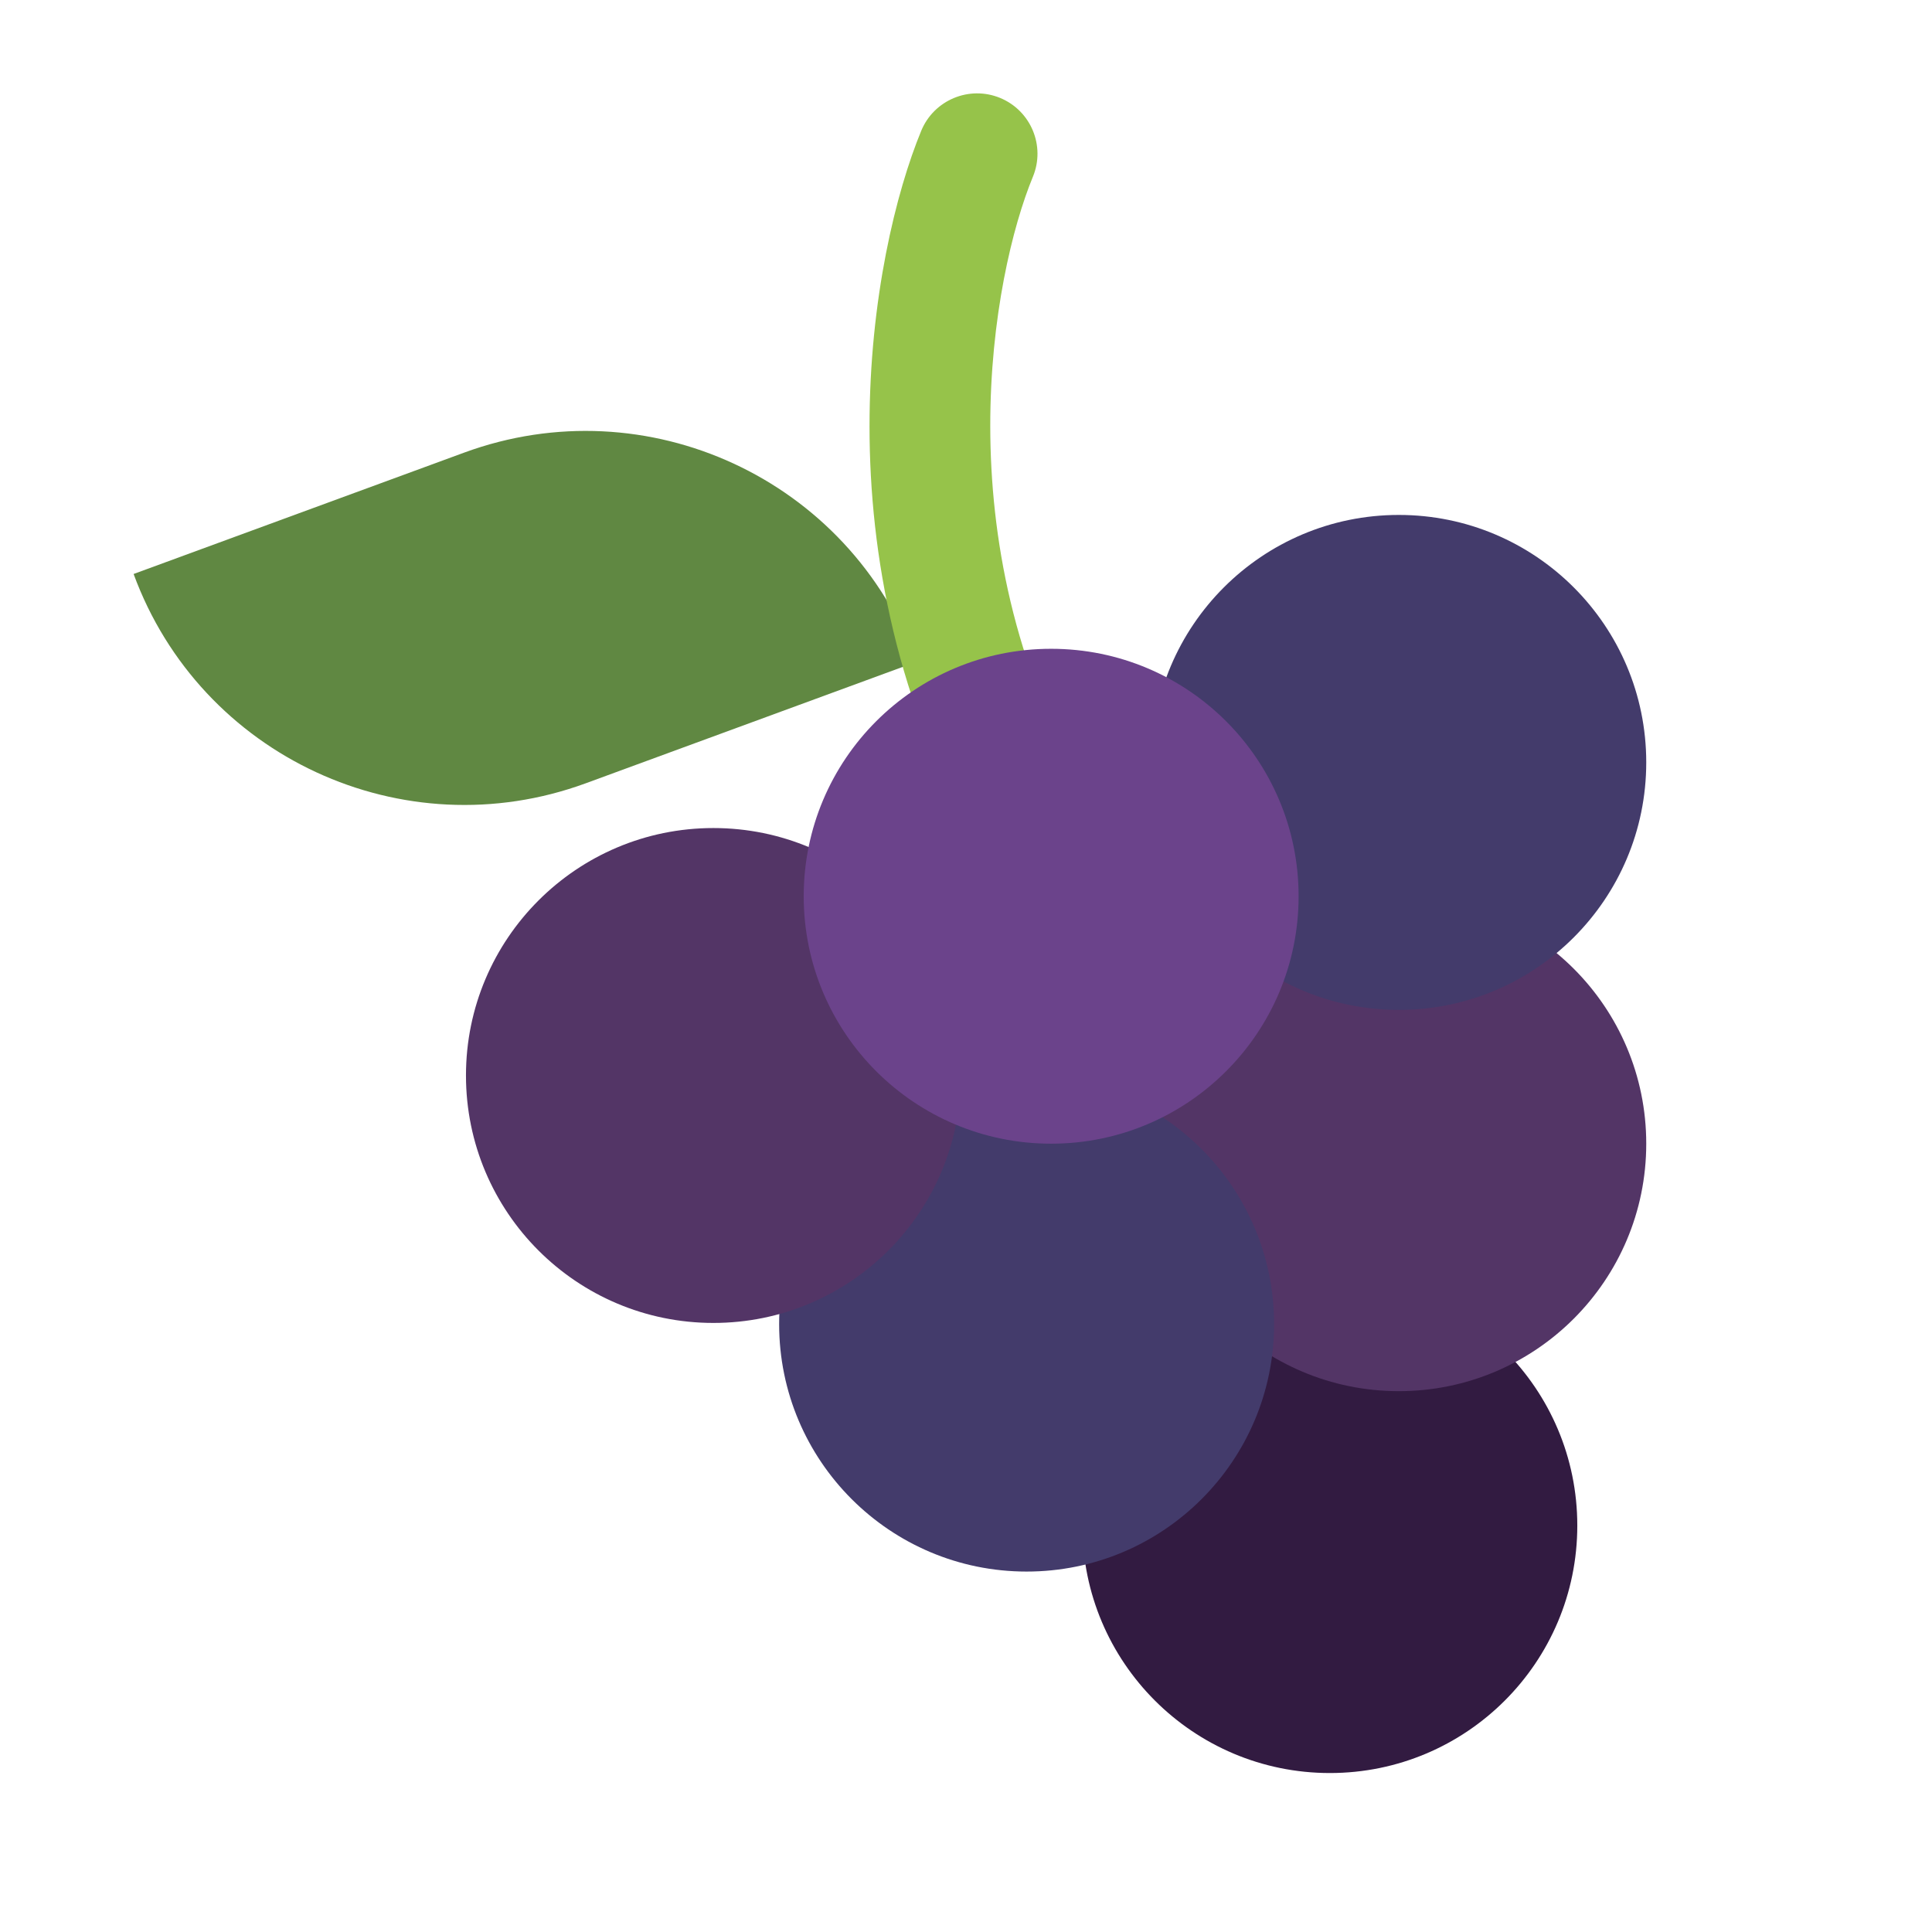
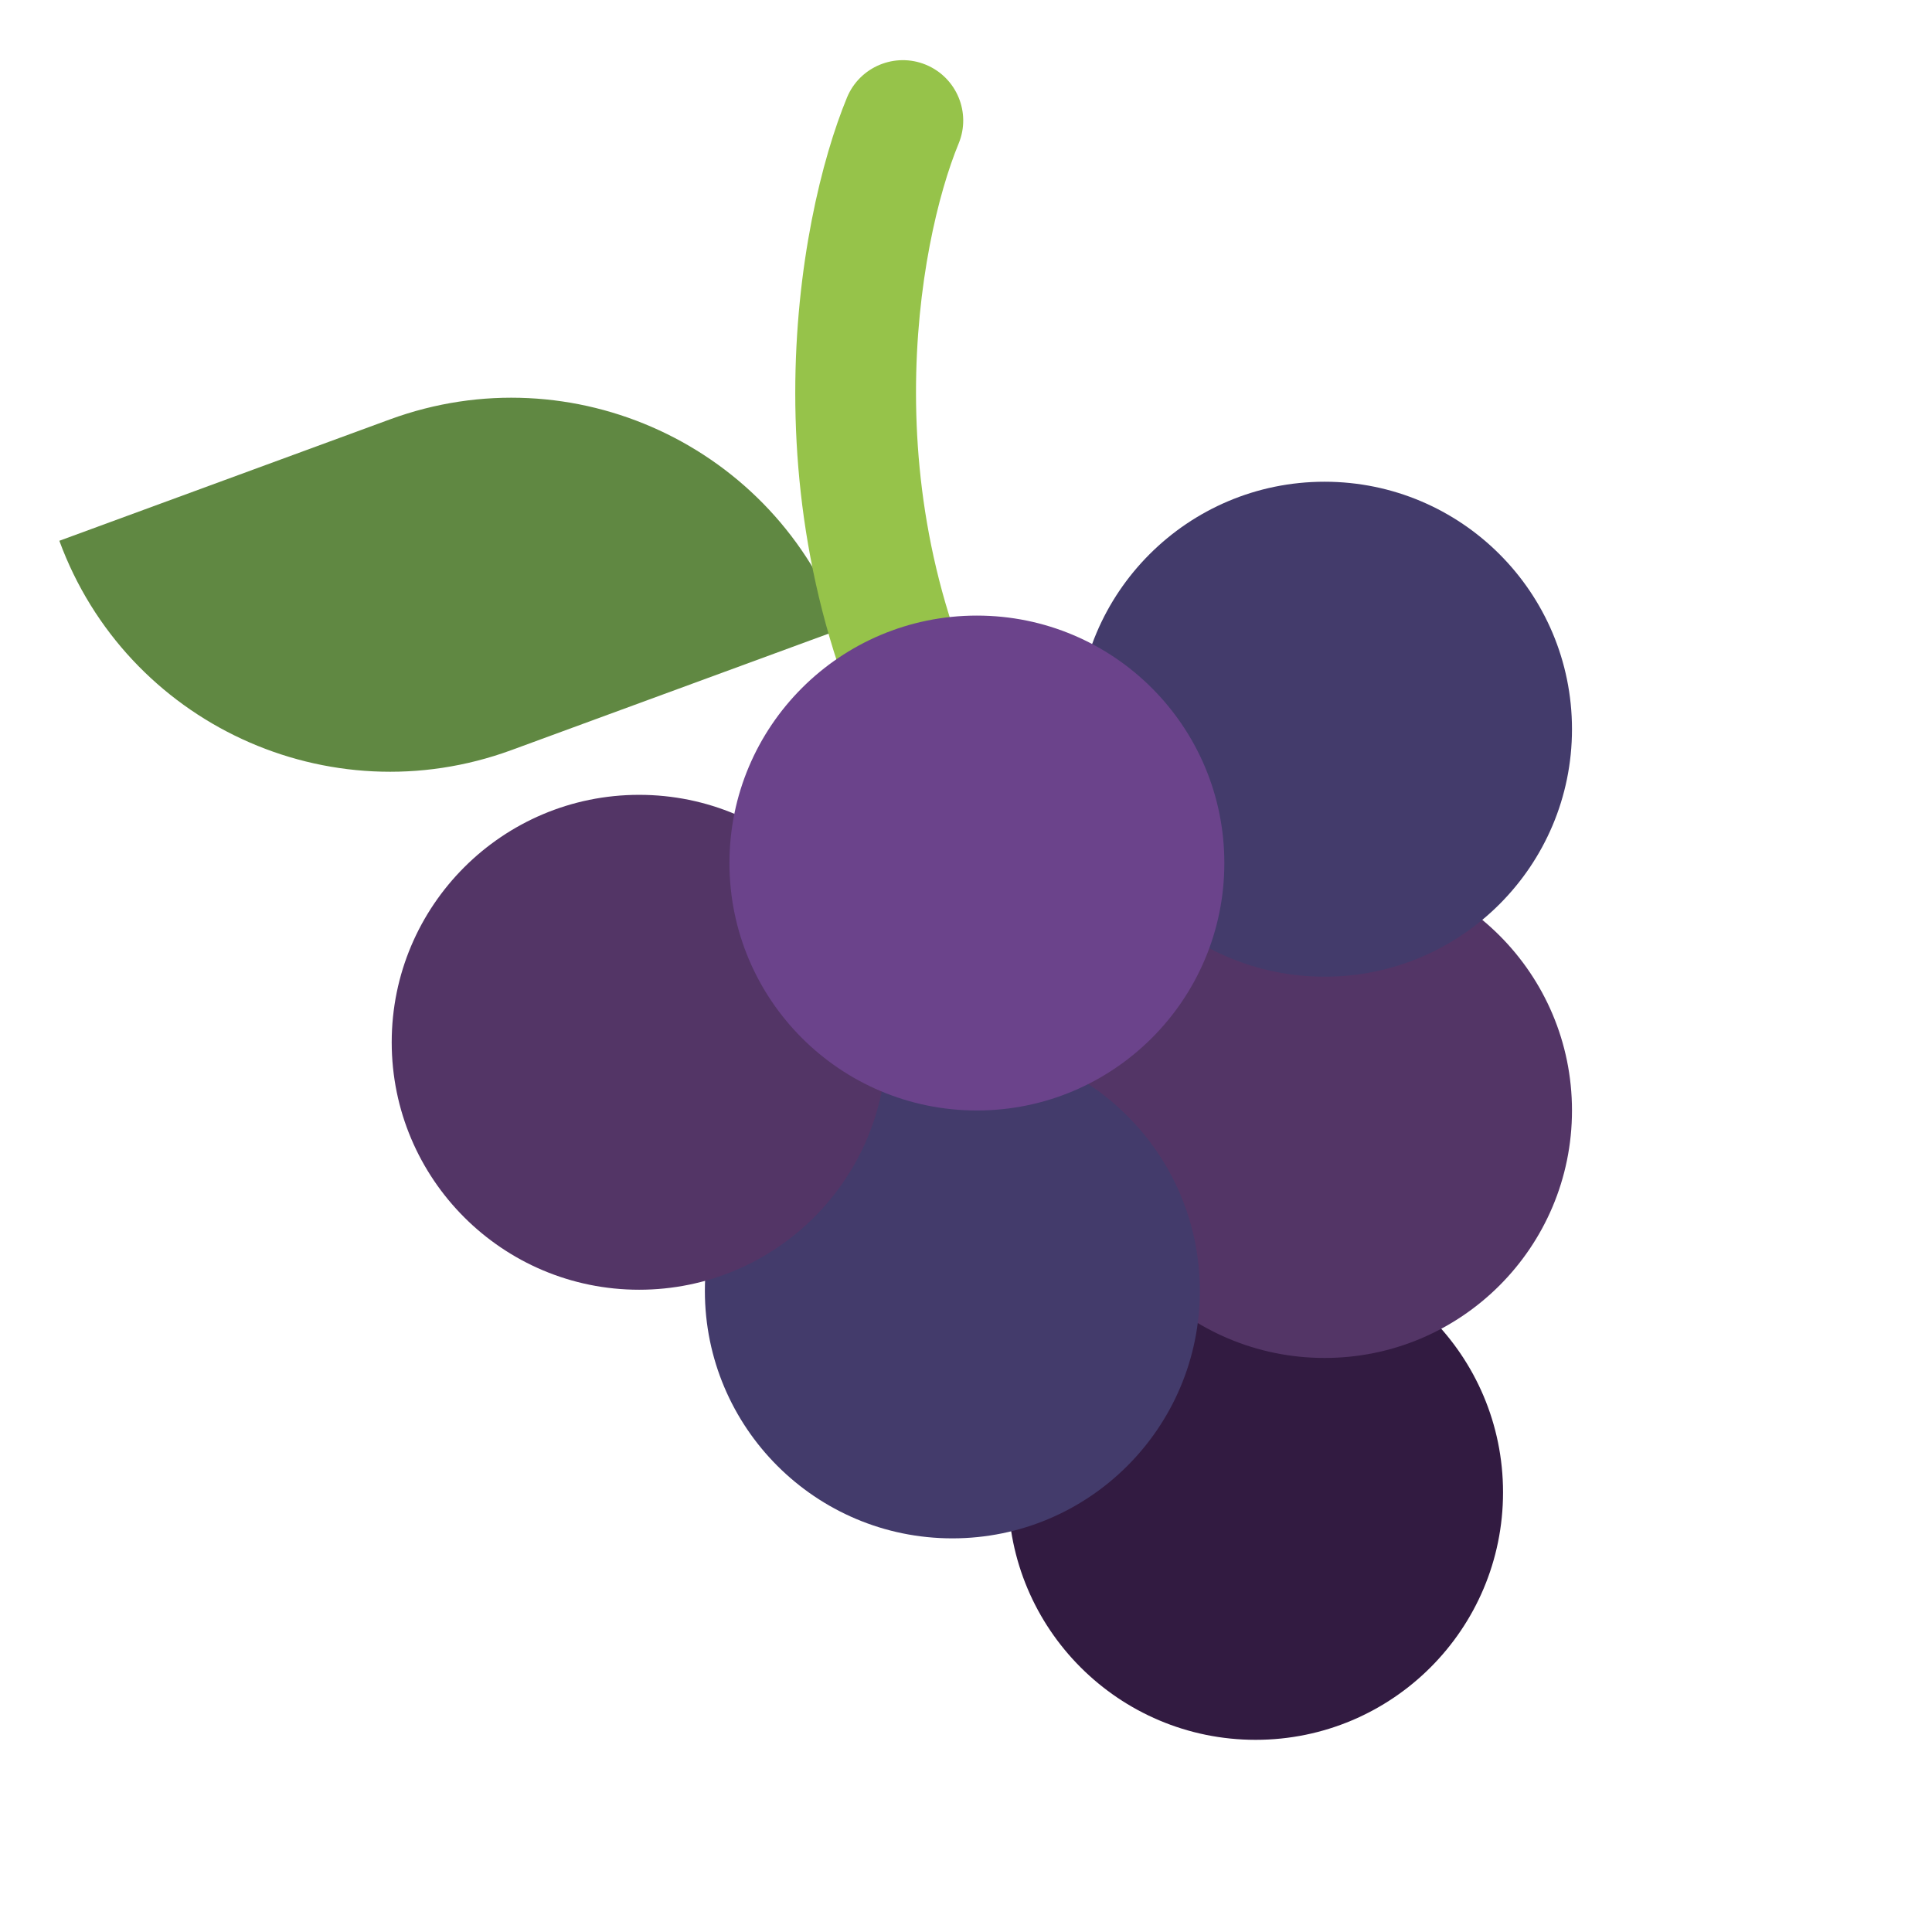
<svg xmlns="http://www.w3.org/2000/svg" width="32" height="32" viewBox="0 0 32 32" fill="none">
-   <g data-centered="1" transform="translate(-0.93 -0.56)">
+   <g data-centered="1" transform="translate(-2.16 -1.11)">
    <path d="M3.143 10.067L8.62 8.056C11.646 6.946 14.998 8.498 16.108 11.523L10.631 13.534C7.606 14.644 4.253 13.092 3.143 10.067Z" fill="#608842" />
    <path d="M17.495 2.182C18.006 2.393 18.249 2.978 18.038 3.488C17.365 5.118 16.55 9.526 18.872 13.584C19.147 14.063 18.98 14.674 18.501 14.948C18.022 15.223 17.411 15.057 17.136 14.577C14.42 9.831 15.357 4.742 16.189 2.725C16.4 2.215 16.985 1.972 17.495 2.182Z" fill="#96C34A" />
    <path d="M27.055 25.828C27.055 28.092 25.22 29.927 22.957 29.927C20.693 29.927 18.858 28.092 18.858 25.828C18.858 23.564 20.693 21.73 22.957 21.73C25.22 21.73 27.055 23.564 27.055 25.828Z" fill="#321B41" />
    <path d="M28.197 19.503C28.197 21.767 26.362 23.602 24.099 23.602C21.835 23.602 20 21.767 20 19.503C20 17.24 21.835 15.405 24.099 15.405C26.362 15.405 28.197 17.24 28.197 19.503Z" fill="#533566" />
    <path d="M24.099 17.287C26.362 17.287 28.197 15.451 28.197 13.188C28.197 10.924 26.362 9.089 24.099 9.089C21.835 9.089 20 10.924 20 13.188C20 15.451 21.835 17.287 24.099 17.287Z" fill="#433B6B" />
    <path d="M17.934 26.59C20.198 26.59 22.033 24.755 22.033 22.491C22.033 20.228 20.198 18.393 17.934 18.393C15.671 18.393 13.835 20.228 13.835 22.491C13.835 24.755 15.671 26.59 17.934 26.59Z" fill="#433B6B" />
    <path d="M16.845 18.373C16.845 20.637 15.01 22.472 12.746 22.472C10.483 22.472 8.648 20.637 8.648 18.373C8.648 16.11 10.483 14.275 12.746 14.275C15.01 14.275 16.845 16.11 16.845 18.373Z" fill="#533566" />
    <path d="M22.439 15.405C22.439 17.668 20.604 19.503 18.34 19.503C16.076 19.503 14.242 17.668 14.242 15.405C14.242 13.141 16.076 11.306 18.34 11.306C20.604 11.306 22.439 13.141 22.439 15.405Z" fill="#6B438B" />
  </g>
</svg>
